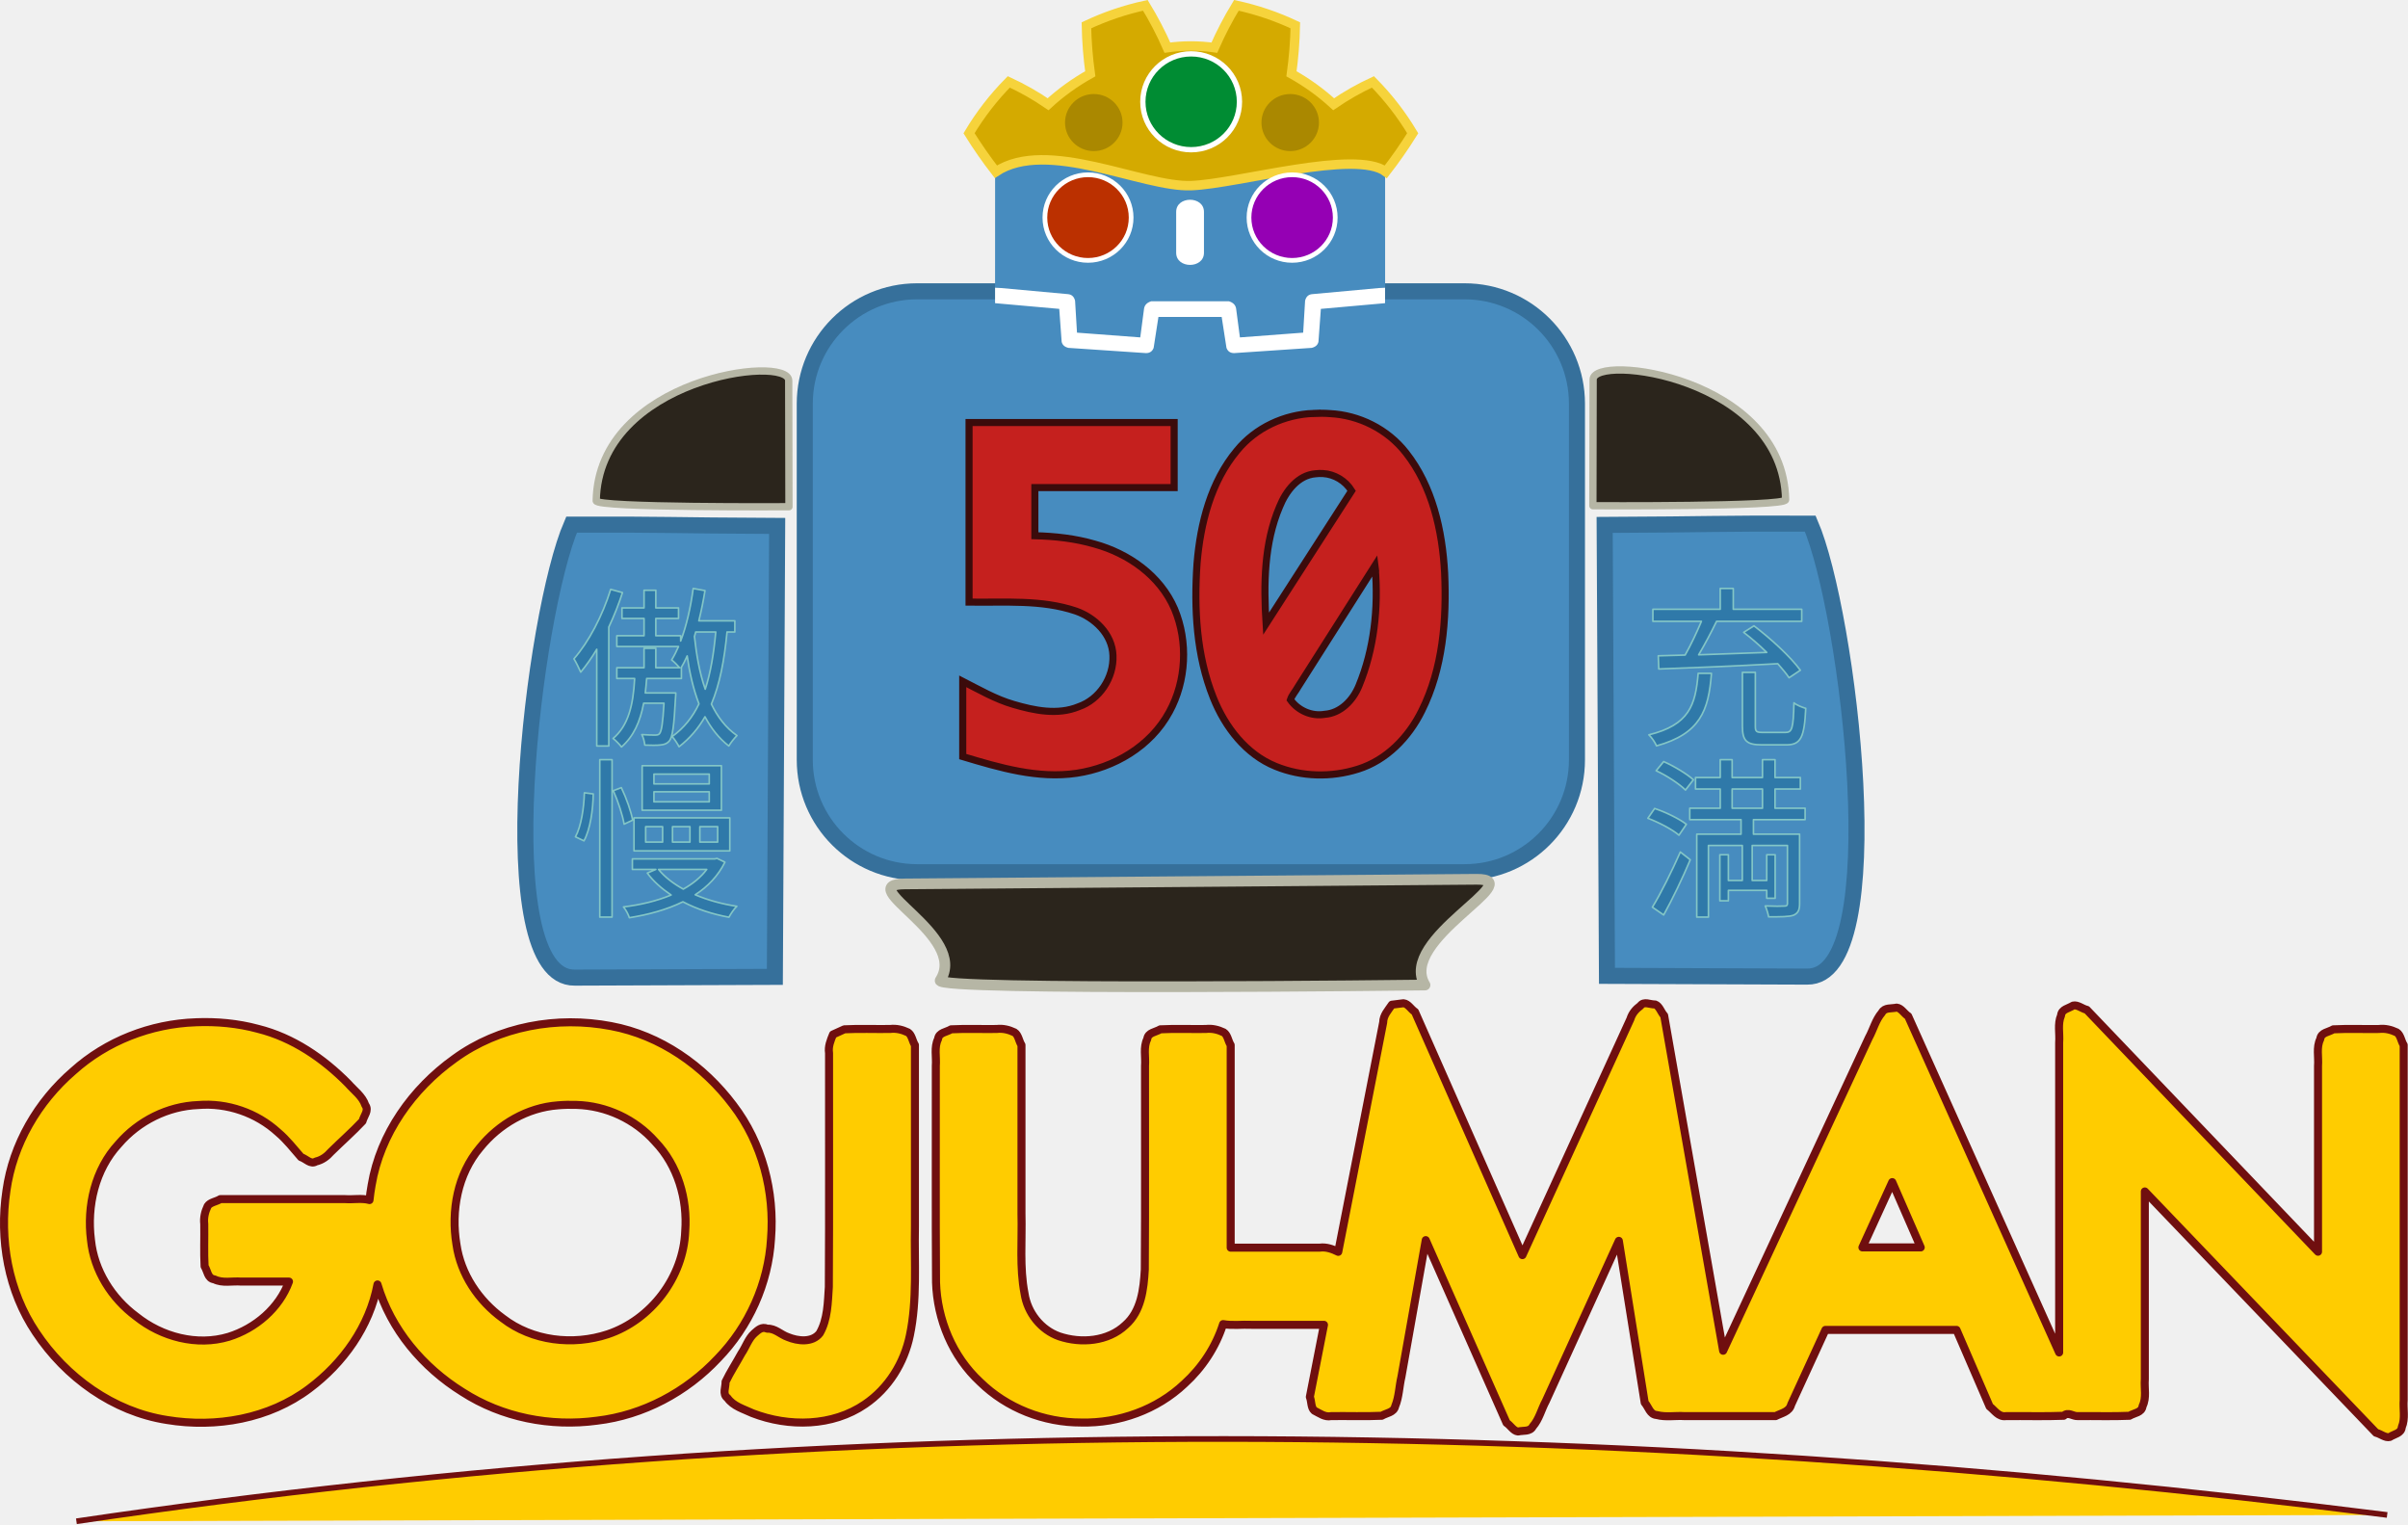
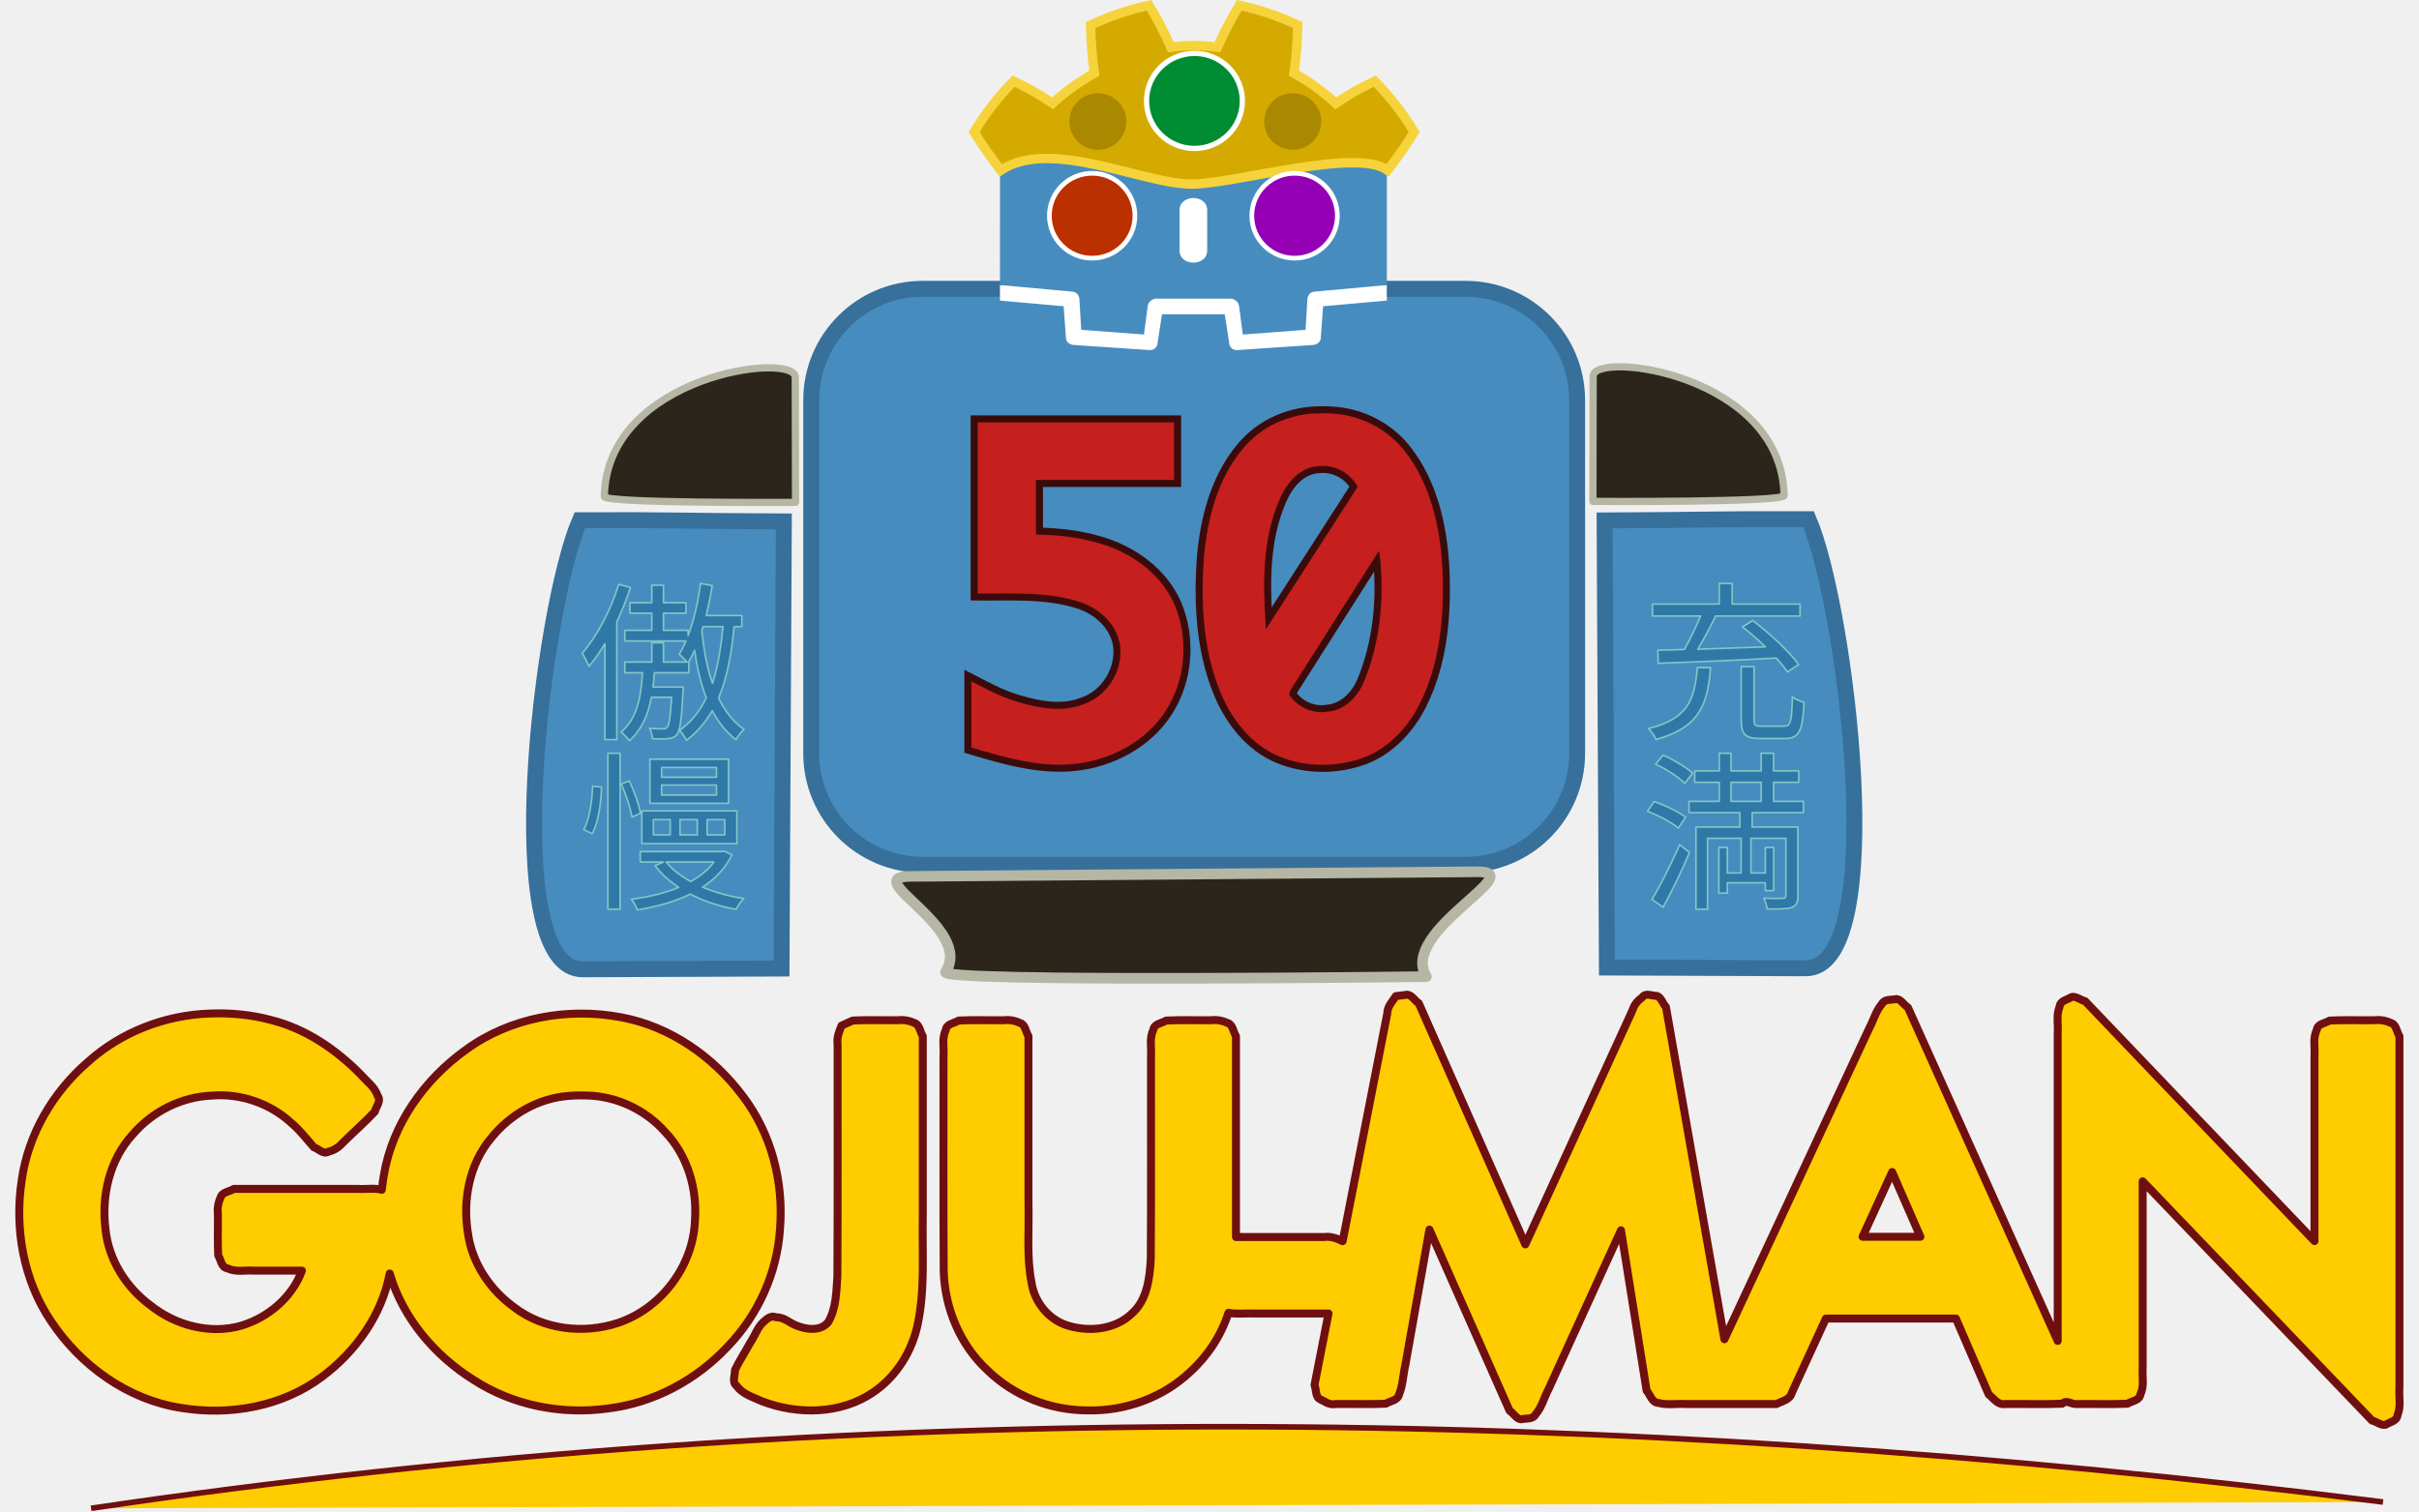
- <svg xmlns="http://www.w3.org/2000/svg" width="300.049" height="189.876" version="1.1" id="svg6">
+ <svg xmlns="http://www.w3.org/2000/svg" width="640" height="400" version="1.1" id="svg6">
  <defs id="defs6">
    <rect x="-18.736" y="23.925" width="35.743" height="44.39" id="rect7" />
  </defs>
-   <g id="g4" transform="translate(86.6513,-7.851186)" style="fill:#ffcc00">
+   <g id="g4" transform="matrix(2.106032,0,0,2.106032,186.5341,-16.53485)" style="fill:#ffcc00">
    <path id="text1" style="font-size:58.667px;line-height:0.6;font-family:Futura;-inkscape-font-specification:'Futura, Normal';letter-spacing:-4px;fill:#ffcc00;fill-opacity:1;stroke:#700f0f;stroke-linejoin:round" d="m 86.788,133.019 c -0.461,0.692 -1.079,1.318 -1.087,2.202 -1.866,9.53 -3.732,19.061 -5.599,28.591 -0.714,-0.351 -1.504,-0.64 -2.328,-0.523 -3.692,0 -7.384,0 -11.076,0 0,-8.414 0,-16.828 0,-25.242 -0.321,-0.494 -0.38,-1.269 -0.873,-1.578 -0.707,-0.335 -1.442,-0.516 -2.227,-0.422 -1.885,0.028 -3.795,-0.055 -5.665,0.041 -0.58,0.367 -1.535,0.383 -1.627,1.206 -0.52,1.04 -0.19,2.235 -0.282,3.353 -0.018,8.457 0.036,16.916 -0.027,25.373 -0.136,2.447 -0.447,5.201 -2.412,6.917 -2.158,2.049 -5.526,2.319 -8.25,1.405 -2.288,-0.807 -3.965,-2.943 -4.322,-5.331 -0.638,-3.275 -0.294,-6.632 -0.383,-9.945 0,-7.006 0,-14.013 0,-21.019 -0.321,-0.494 -0.38,-1.269 -0.873,-1.578 -0.707,-0.335 -1.442,-0.516 -2.227,-0.422 -1.885,0.028 -3.795,-0.055 -5.665,0.041 -0.58,0.367 -1.535,0.383 -1.627,1.206 -0.52,1.04 -0.19,2.235 -0.282,3.353 0.018,8.986 -0.036,17.973 0.027,26.959 0.146,4.64 2.057,9.242 5.486,12.414 3.332,3.26 7.961,5.068 12.612,5.054 4.697,0.112 9.43,-1.591 12.857,-4.831 2.211,-2.006 3.905,-4.584 4.816,-7.43 1.149,0.207 2.366,0.032 3.542,0.09 3.009,0 6.017,0 9.026,0 -0.587,2.996 -1.173,5.992 -1.76,8.988 0.224,0.539 0.12,1.333 0.56,1.704 0.674,0.333 1.305,0.848 2.103,0.68 2.095,-0.028 4.215,0.056 6.295,-0.041 0.591,-0.362 1.503,-0.397 1.675,-1.186 0.482,-1.153 0.493,-2.457 0.78,-3.672 1.009,-5.675 2.018,-11.35 3.028,-17.024 3.356,7.589 6.712,15.177 10.068,22.766 0.492,0.314 0.861,1.024 1.435,1.077 0.642,-0.156 1.483,0.062 1.841,-0.632 0.785,-0.892 1.057,-2.117 1.618,-3.153 3.033,-6.656 6.067,-13.313 9.1,-19.969 1.074,6.717 2.147,13.435 3.221,20.152 0.476,0.543 0.653,1.494 1.491,1.545 1.125,0.302 2.327,0.063 3.484,0.139 3.78,-0.003 7.546,0.001 11.334,0 0.726,-0.384 1.71,-0.521 1.943,-1.439 1.423,-3.101 2.845,-6.202 4.268,-9.303 5.445,0 10.891,0 16.336,0 1.373,3.178 2.746,6.357 4.119,9.535 0.63,0.495 1.125,1.341 2.036,1.207 2.396,-0.028 4.815,0.056 7.196,-0.041 0.564,-0.529 1.121,0.066 1.738,0.041 2.152,-0.028 4.328,0.055 6.465,-0.041 0.58,-0.367 1.535,-0.383 1.627,-1.206 0.52,-1.04 0.19,-2.235 0.282,-3.353 0,-7.797 0,-15.593 0,-23.39 9.604,10.022 19.208,20.044 28.812,30.066 0.57,0.128 1.158,0.67 1.715,0.524 0.546,-0.367 1.429,-0.441 1.492,-1.229 0.457,-1.062 0.145,-2.254 0.236,-3.378 0,-14.741 0,-29.481 0,-44.222 -0.321,-0.494 -0.38,-1.269 -0.873,-1.578 -0.707,-0.335 -1.442,-0.516 -2.227,-0.422 -1.885,0.028 -3.795,-0.055 -5.665,0.041 -0.58,0.367 -1.535,0.383 -1.627,1.206 -0.52,1.04 -0.19,2.235 -0.282,3.353 0,7.717 0,15.433 0,23.15 -9.604,-10.047 -19.207,-20.094 -28.811,-30.141 -0.569,-0.127 -1.157,-0.67 -1.713,-0.524 -0.547,0.367 -1.431,0.439 -1.494,1.227 -0.459,1.062 -0.146,2.255 -0.238,3.38 0,12.869 0,25.738 0,38.607 -6.272,-13.966 -12.544,-27.932 -18.816,-41.898 -0.494,-0.311 -0.867,-1.019 -1.44,-1.068 -0.642,0.16 -1.481,-0.052 -1.84,0.64 -0.772,0.89 -1.059,2.098 -1.623,3.124 -6.051,12.996 -12.101,25.993 -18.152,38.989 -2.449,-13.919 -4.897,-27.837 -7.346,-41.756 -0.403,-0.423 -0.592,-1.201 -1.136,-1.39 -0.613,0.032 -1.387,-0.449 -1.818,0.164 -0.582,0.428 -1.041,0.947 -1.251,1.65 -4.486,9.806 -8.973,19.613 -13.459,29.419 -4.462,-10.102 -8.923,-20.203 -13.385,-30.305 -0.492,-0.314 -0.861,-1.024 -1.435,-1.077 -0.481,0.061 -0.963,0.121 -1.444,0.182 z m -149.057,2.193 c -5.589,0.192 -11.098,2.331 -15.262,6.081 -4.398,3.788 -7.513,9.111 -8.317,14.889 -0.916,6.069 0.218,12.531 3.672,17.664 3.714,5.59 9.624,9.874 16.328,10.913 6.111,1.011 12.734,-0.14 17.744,-3.916 4.218,-3.152 7.504,-7.739 8.49,-12.969 1.656,5.618 5.663,10.334 10.59,13.402 4.922,3.176 10.99,4.359 16.77,3.569 5.744,-0.677 11.123,-3.55 15.062,-7.757 3.87,-3.983 6.28,-9.343 6.613,-14.893 0.472,-5.874 -1.108,-11.946 -4.705,-16.652 -3.7,-4.935 -9.107,-8.717 -15.226,-9.858 -6.696,-1.278 -13.973,0.012 -19.524,4.069 -5.217,3.729 -9.247,9.358 -10.312,15.756 -0.118,0.612 -0.191,1.231 -0.263,1.85 -0.964,-0.263 -2.015,-0.047 -3.014,-0.117 -5.192,0 -10.385,0 -15.577,0 -0.494,0.321 -1.269,0.38 -1.578,0.873 -0.335,0.707 -0.516,1.442 -0.422,2.227 0.028,1.752 -0.055,3.528 0.041,5.264 0.367,0.58 0.383,1.535 1.206,1.627 1.04,0.52 2.235,0.19 3.353,0.282 1.986,0 3.972,0 5.959,0 -1.207,3.319 -4.188,5.842 -7.518,6.881 -3.961,1.186 -8.345,0.015 -11.525,-2.53 -3.053,-2.257 -5.245,-5.724 -5.632,-9.534 -0.537,-4.222 0.5,-8.773 3.44,-11.951 2.472,-2.883 6.119,-4.714 9.925,-4.861 3.609,-0.299 7.28,0.969 9.95,3.411 1.077,0.906 1.947,2.042 2.862,3.085 0.616,0.192 1.197,0.958 1.85,0.541 0.768,-0.178 1.37,-0.622 1.882,-1.208 1.297,-1.28 2.688,-2.498 3.926,-3.818 0.168,-0.667 0.839,-1.336 0.35,-1.999 -0.366,-1.11 -1.388,-1.815 -2.132,-2.673 -3.105,-3.153 -6.903,-5.748 -11.239,-6.832 -2.526,-0.686 -5.158,-0.926 -7.77,-0.818 z m 79.414,1.52 c -0.306,0.746 -0.618,1.49 -0.492,2.314 -0.017,9.716 0.035,19.433 -0.027,29.149 -0.13,1.939 -0.139,4.018 -1.128,5.749 -0.918,1.212 -2.745,0.997 -3.992,0.477 -0.887,-0.306 -1.567,-1.085 -2.558,-1.037 -0.669,-0.295 -1.134,0.163 -1.61,0.578 -0.736,0.657 -1.042,1.685 -1.598,2.498 -0.647,1.186 -1.403,2.337 -1.983,3.545 0.029,0.686 -0.43,1.522 0.237,2.011 0.727,1.037 2.037,1.386 3.137,1.905 4.497,1.731 9.948,1.663 14.011,-1.13 2.909,-1.977 4.881,-5.149 5.582,-8.577 0.931,-4.454 0.542,-9.035 0.63,-13.551 0,-7.539 0,-15.078 0,-22.617 -0.321,-0.494 -0.38,-1.269 -0.873,-1.578 -0.707,-0.335 -1.442,-0.516 -2.227,-0.422 -1.895,0.028 -3.814,-0.056 -5.694,0.041 -0.472,0.215 -0.945,0.429 -1.417,0.644 z m -31.971,8.773 c 3.727,0.097 7.343,1.797 9.812,4.588 2.818,2.943 4.045,7.134 3.744,11.15 -0.216,5.712 -4.247,11.026 -9.656,12.836 -4.34,1.435 -9.407,0.85 -13.071,-1.977 -3.011,-2.186 -5.247,-5.5 -5.778,-9.218 -0.696,-4.179 0.135,-8.745 2.916,-12.039 2.377,-2.951 5.906,-4.997 9.714,-5.286 0.772,-0.068 1.546,-0.082 2.32,-0.055 z m 167.508,17.754 c -2.423,0 -4.845,0 -7.268,0 1.24,-2.712 2.479,-5.423 3.719,-8.135 1.183,2.712 2.366,5.423 3.549,8.135 z" />
    <path style="fill:#ffcc00;fill-opacity:1;stroke:#700f0f;stroke-width:0.706;stroke-linejoin:round;stroke-dasharray:none;stroke-opacity:1" d="M -77.129,197.378 C 17.675,183.329 113.76,184.347 210.8,196.589" id="path4" />
  </g>
-   <text xml:space="preserve" id="text7" style="font-family:Consolas;-inkscape-font-specification:Consolas;text-align:start;writing-mode:lr-tb;direction:ltr;white-space:pre;shape-inside:url(#rect7);display:inline;fill:#336b94;fill-opacity:1;stroke:#619cc8;stroke-width:2;stroke-dasharray:none;stroke-opacity:1" transform="translate(76.45149,9.796183)" />
-   <g id="g2-4" transform="translate(83.82886,-5.397276)">
+   <text xml:space="preserve" id="text7" style="font-family:Consolas;-inkscape-font-specification:Consolas;text-align:start;writing-mode:lr-tb;direction:ltr;white-space:pre;shape-inside:url(#rect7);display:inline;fill:#336b94;fill-opacity:1;stroke:#619cc8;stroke-width:2;stroke-dasharray:none;stroke-opacity:1" transform="translate(76.45149,9.796182)" />
+   <g id="g2-4" transform="matrix(2.106032,0,0,2.106032,179.9803,-11.36683)">
    <rect style="fill:#478cbf;fill-opacity:1;stroke:#36709b;stroke-width:2;stroke-dasharray:none;stroke-opacity:1" id="rect6-6" width="96.217" height="72.37" x="16.45" y="41.69" rx="14.002" />
    <path id="rect6-0-3-0-62" style="fill:#478cbf;stroke:#36709b;stroke-width:2;stroke-dasharray:none" d="m -12.609,70.761 c -4.766,11 -10.326,56.596 0.399,56.432 l 24.932,-0.094 0.288,-56.179 C -0.915,70.858 -0.266,70.72 -12.609,70.761 Z" />
    <path id="rect6-0-3-9-5" style="fill:#2b251c;stroke:#b6b6a5;stroke-width:1.333;stroke-linejoin:round" d="m 28.916,115.518 71.245,-0.576 c 6.659,-0.054 -9.907,7.496 -6.427,13.174 0,0 -61.273,0.759 -60.408,-0.577 3.62,-5.589 -11.069,-11.967 -4.409,-12.021 z" />
    <path id="rect6-0-3-9-8" style="fill:#2b251c;stroke:#b6b6a5;stroke-width:0.909;stroke-linejoin:round" d="M 14.479,68.527 14.447,52.81 C 14.441,49.536 -9.269,52.496 -9.537,67.789 -9.553,68.675 14.479,68.527 14.479,68.527 Z" />
    <path id="rect6-0-3-0-6" style="fill:#478cbf;stroke:#36709b;stroke-width:2;stroke-dasharray:none" d="m 141.739,70.635 c 4.766,11 10.326,56.596 -0.399,56.432 l -24.932,-0.094 -0.288,-56.179 c 13.925,-0.062 13.276,-0.2 25.619,-0.159 z" />
    <path id="rect6-0-3-9-8-1" style="fill:#2b251c;stroke:#b6b6a5;stroke-width:0.909;stroke-linejoin:round" d="m 114.652,68.402 0.032,-15.717 c 0.007,-3.275 23.716,-0.314 23.984,14.978 0.015,0.886 -24.016,0.739 -24.016,0.739 z" />
    <g id="g6" transform="translate(-0.2202218)">
      <path d="m 40.381,41.213 v 1.955 q 24.299,20.971 48.597,0 v -1.955 z" id="path1-1" style="fill:#ffffff;stroke-width:0.059" />
      <path fill="#478cbf" d="m 40.381,41.213 9.075,0.829 q 0.716,0.059 0.896,0.829 l 0.239,3.969 7.881,0.592 0.478,-3.614 q 0.119,-0.652 0.896,-0.889 h 9.672 q 0.776,0.237 0.896,0.889 l 0.478,3.614 7.881,-0.592 0.239,-3.969 q 0.179,-0.77 0.896,-0.829 l 9.075,-0.829 V 26.64 q 1.791,-2.31 3.343,-4.798 -2.09,-3.495 -4.955,-6.398 -2.567,1.185 -4.896,2.784 -2.388,-2.192 -5.254,-3.791 0.418,-3.021 0.478,-6.042 -3.522,-1.659 -7.343,-2.488 -1.552,2.547 -2.746,5.272 -2.925,-0.415 -5.851,0 -1.194,-2.725 -2.746,-5.272 -3.821,0.829 -7.343,2.488 0.06,3.021 0.478,6.042 -2.866,1.599 -5.254,3.791 -2.328,-1.599 -4.896,-2.784 -2.866,2.903 -4.955,6.398 1.552,2.488 3.343,4.798 z m 0,1.955 v 2.31 c 0,16.35 48.537,16.35 48.597,0 V 43.168 l -8,0.711 -0.299,4.087 q -0.119,0.592 -0.836,0.77 l -9.672,0.652 q -0.716,0 -0.955,-0.652 l -0.597,-3.851 h -7.881 l -0.597,3.851 q -0.239,0.652 -0.955,0.652 l -9.672,-0.652 q -0.716,-0.178 -0.836,-0.77 l -0.299,-4.087 z" id="path2-7" style="stroke-width:0.059" />
      <path fill="#478cbf" d="m 89.078,26.795 c 1.194,-1.54 2.308,-3.14 3.343,-4.798 -1.393,-2.33 -3.045,-4.463 -4.955,-6.398 -1.711,0.79 -3.343,1.718 -4.896,2.784 -1.592,-1.461 -3.343,-2.725 -5.254,-3.791 0.279,-2.014 0.438,-4.028 0.478,-6.042 -2.348,-1.106 -4.796,-1.935 -7.343,-2.488 -1.035,1.698 -1.95,3.456 -2.746,5.272 -1.95,-0.276 -3.901,-0.276 -5.851,0 -0.796,-1.817 -1.711,-3.574 -2.746,-5.272 -2.547,0.553 -4.995,1.382 -7.343,2.488 0.04,2.014 0.199,4.028 0.478,6.042 -1.91,1.066 -3.662,2.33 -5.254,3.791 -1.552,-1.066 -3.184,-1.994 -4.896,-2.784 -1.91,1.935 -3.562,4.068 -4.955,6.398 1.035,1.659 2.149,3.258 3.343,4.798 6.382,-4.235 18.298,1.966 24.342,1.73 5.812,-0.227 20.487,-4.549 24.255,-1.73 z" id="path2-9-1" style="fill:#d4aa00;stroke:#f6d33b;stroke-width:1.178;stroke-dasharray:none;stroke-opacity:1" />
      <path d="m 62.948,36.889 c 0,2.014 3.463,2.014 3.463,0 v -5.095 c 0,-2.014 -3.463,-2.014 -3.463,0 z" id="path3-8" style="fill:#ffffff;stroke-width:0.059" />
      <ellipse cx="77.396" cy="32.505" id="circle3-4" style="fill:#9500b4;fill-opacity:1;stroke:#ffffff;stroke-width:0.589;stroke-dasharray:none;stroke-opacity:1" rx="5.373" ry="5.332" />
      <ellipse cx="64.815" cy="18.078" id="circle3-2-0" style="fill:#008c33;fill-opacity:1;stroke:#ffffff;stroke-width:0.66;stroke-dasharray:none;stroke-opacity:1" rx="6.019" ry="5.973" />
      <ellipse cx="51.963" cy="32.505" id="circle4-7" style="fill:#bb3000;fill-opacity:1;stroke:#ffffff;stroke-width:0.589;stroke-dasharray:none;stroke-opacity:1" rx="5.373" ry="5.332" />
      <ellipse cx="52.682" cy="20.667" id="circle5-7" style="fill:#aa8800;fill-opacity:1;stroke-width:0.059" rx="3.582" ry="3.554" />
      <ellipse cx="77.159" cy="20.667" id="circle6-1" style="fill:#aa8800;fill-opacity:1;stroke-width:0.059" rx="3.582" ry="3.554" />
    </g>
    <path id="text8-2" style="font-size:58.667px;line-height:0.6;font-family:Monaco;-inkscape-font-specification:'Monaco, Normal';letter-spacing:0px;fill:#c5201e;fill-opacity:1;stroke:#3b0b0b;stroke-width:0.883;stroke-dasharray:none;stroke-opacity:1" d="m 79.843,56.901 c -3.611,0.133 -7.19,1.757 -9.54,4.635 -3.241,3.885 -4.568,9.064 -4.976,14.083 -0.386,5.609 -0.079,11.427 2.021,16.678 1.465,3.698 4.1,7.091 7.774,8.575 3.248,1.328 6.952,1.4 10.28,0.343 3.508,-1.097 6.288,-3.935 7.926,-7.266 2.63,-5.256 3.116,-11.339 2.852,-17.162 -0.283,-5.3 -1.521,-10.798 -4.828,-14.992 -2.297,-2.94 -5.844,-4.688 -9.475,-4.871 -0.677,-0.053 -1.357,-0.048 -2.035,-0.021 z m -42.923,2.935 c 0,6.858 0,13.717 0,20.575 4.444,0.071 9.024,-0.341 13.316,1.111 2.313,0.804 4.523,2.868 4.616,5.536 0.119,2.789 -1.705,5.496 -4.26,6.382 -2.625,1.084 -5.537,0.481 -8.16,-0.293 -2.222,-0.647 -4.242,-1.82 -6.3,-2.87 0,3.126 0,6.252 0,9.378 4.585,1.377 9.37,2.797 14.188,2.082 4.651,-0.693 9.213,-3.321 11.556,-7.648 2.113,-3.849 2.356,-8.751 0.657,-12.81 -1.79,-4.182 -5.775,-6.932 -9.942,-8.089 -2.428,-0.71 -4.955,-0.99 -7.471,-1.052 0,-1.998 0,-3.996 0,-5.993 5.786,0 11.571,0 17.357,0 0,-2.702 0,-5.405 0,-8.107 -8.519,0 -17.038,0 -25.557,0 0,0.599 0,1.198 0,1.798 z m 44.095,4.556 c 1.438,0.082 2.797,0.891 3.574,2.151 -3.553,5.519 -7.106,11.039 -10.659,16.558 -0.309,-4.891 -0.258,-10.015 1.684,-14.579 0.789,-1.95 2.289,-3.924 4.476,-4.102 0.306,-0.041 0.616,-0.044 0.925,-0.028 z m 6.515,11.771 c 0.417,4.965 -0.132,10.097 -2.039,14.701 -0.74,1.801 -2.281,3.385 -4.248,3.526 -1.623,0.278 -3.308,-0.445 -4.281,-1.812 0.161,-0.536 0.666,-1.089 0.959,-1.632 3.191,-5.025 6.382,-10.049 9.574,-15.074 0.012,0.097 0.024,0.194 0.036,0.291 z" />
    <text xml:space="preserve" style="font-size:21.333px;line-height:0.6;font-family:Futura;-inkscape-font-specification:'Futura, Normal';text-align:start;letter-spacing:0px;writing-mode:tb-rl;direction:ltr;text-anchor:start;fill:#2f79a9;fill-opacity:1;stroke:#83c6c6;stroke-width:0.2;stroke-linejoin:round;stroke-dasharray:none;stroke-opacity:1" x="-2.038" y="77.86" id="text1-2">
      <tspan id="tspan1" x="-2.038" y="77.86">傲慢</tspan>
    </text>
    <text xml:space="preserve" style="font-size:21.333px;line-height:0.6;font-family:Futura;-inkscape-font-specification:'Futura, Normal';text-align:start;letter-spacing:0px;writing-mode:tb-rl;direction:ltr;text-anchor:start;fill:#2f79a9;fill-opacity:1;stroke:#83c6c6;stroke-width:0.2;stroke-linejoin:round;stroke-dasharray:none;stroke-opacity:1" x="131.373" y="77.86" id="text1-4">
      <tspan id="tspan1-5" x="131.373" y="77.86">充満</tspan>
    </text>
  </g>
</svg>
